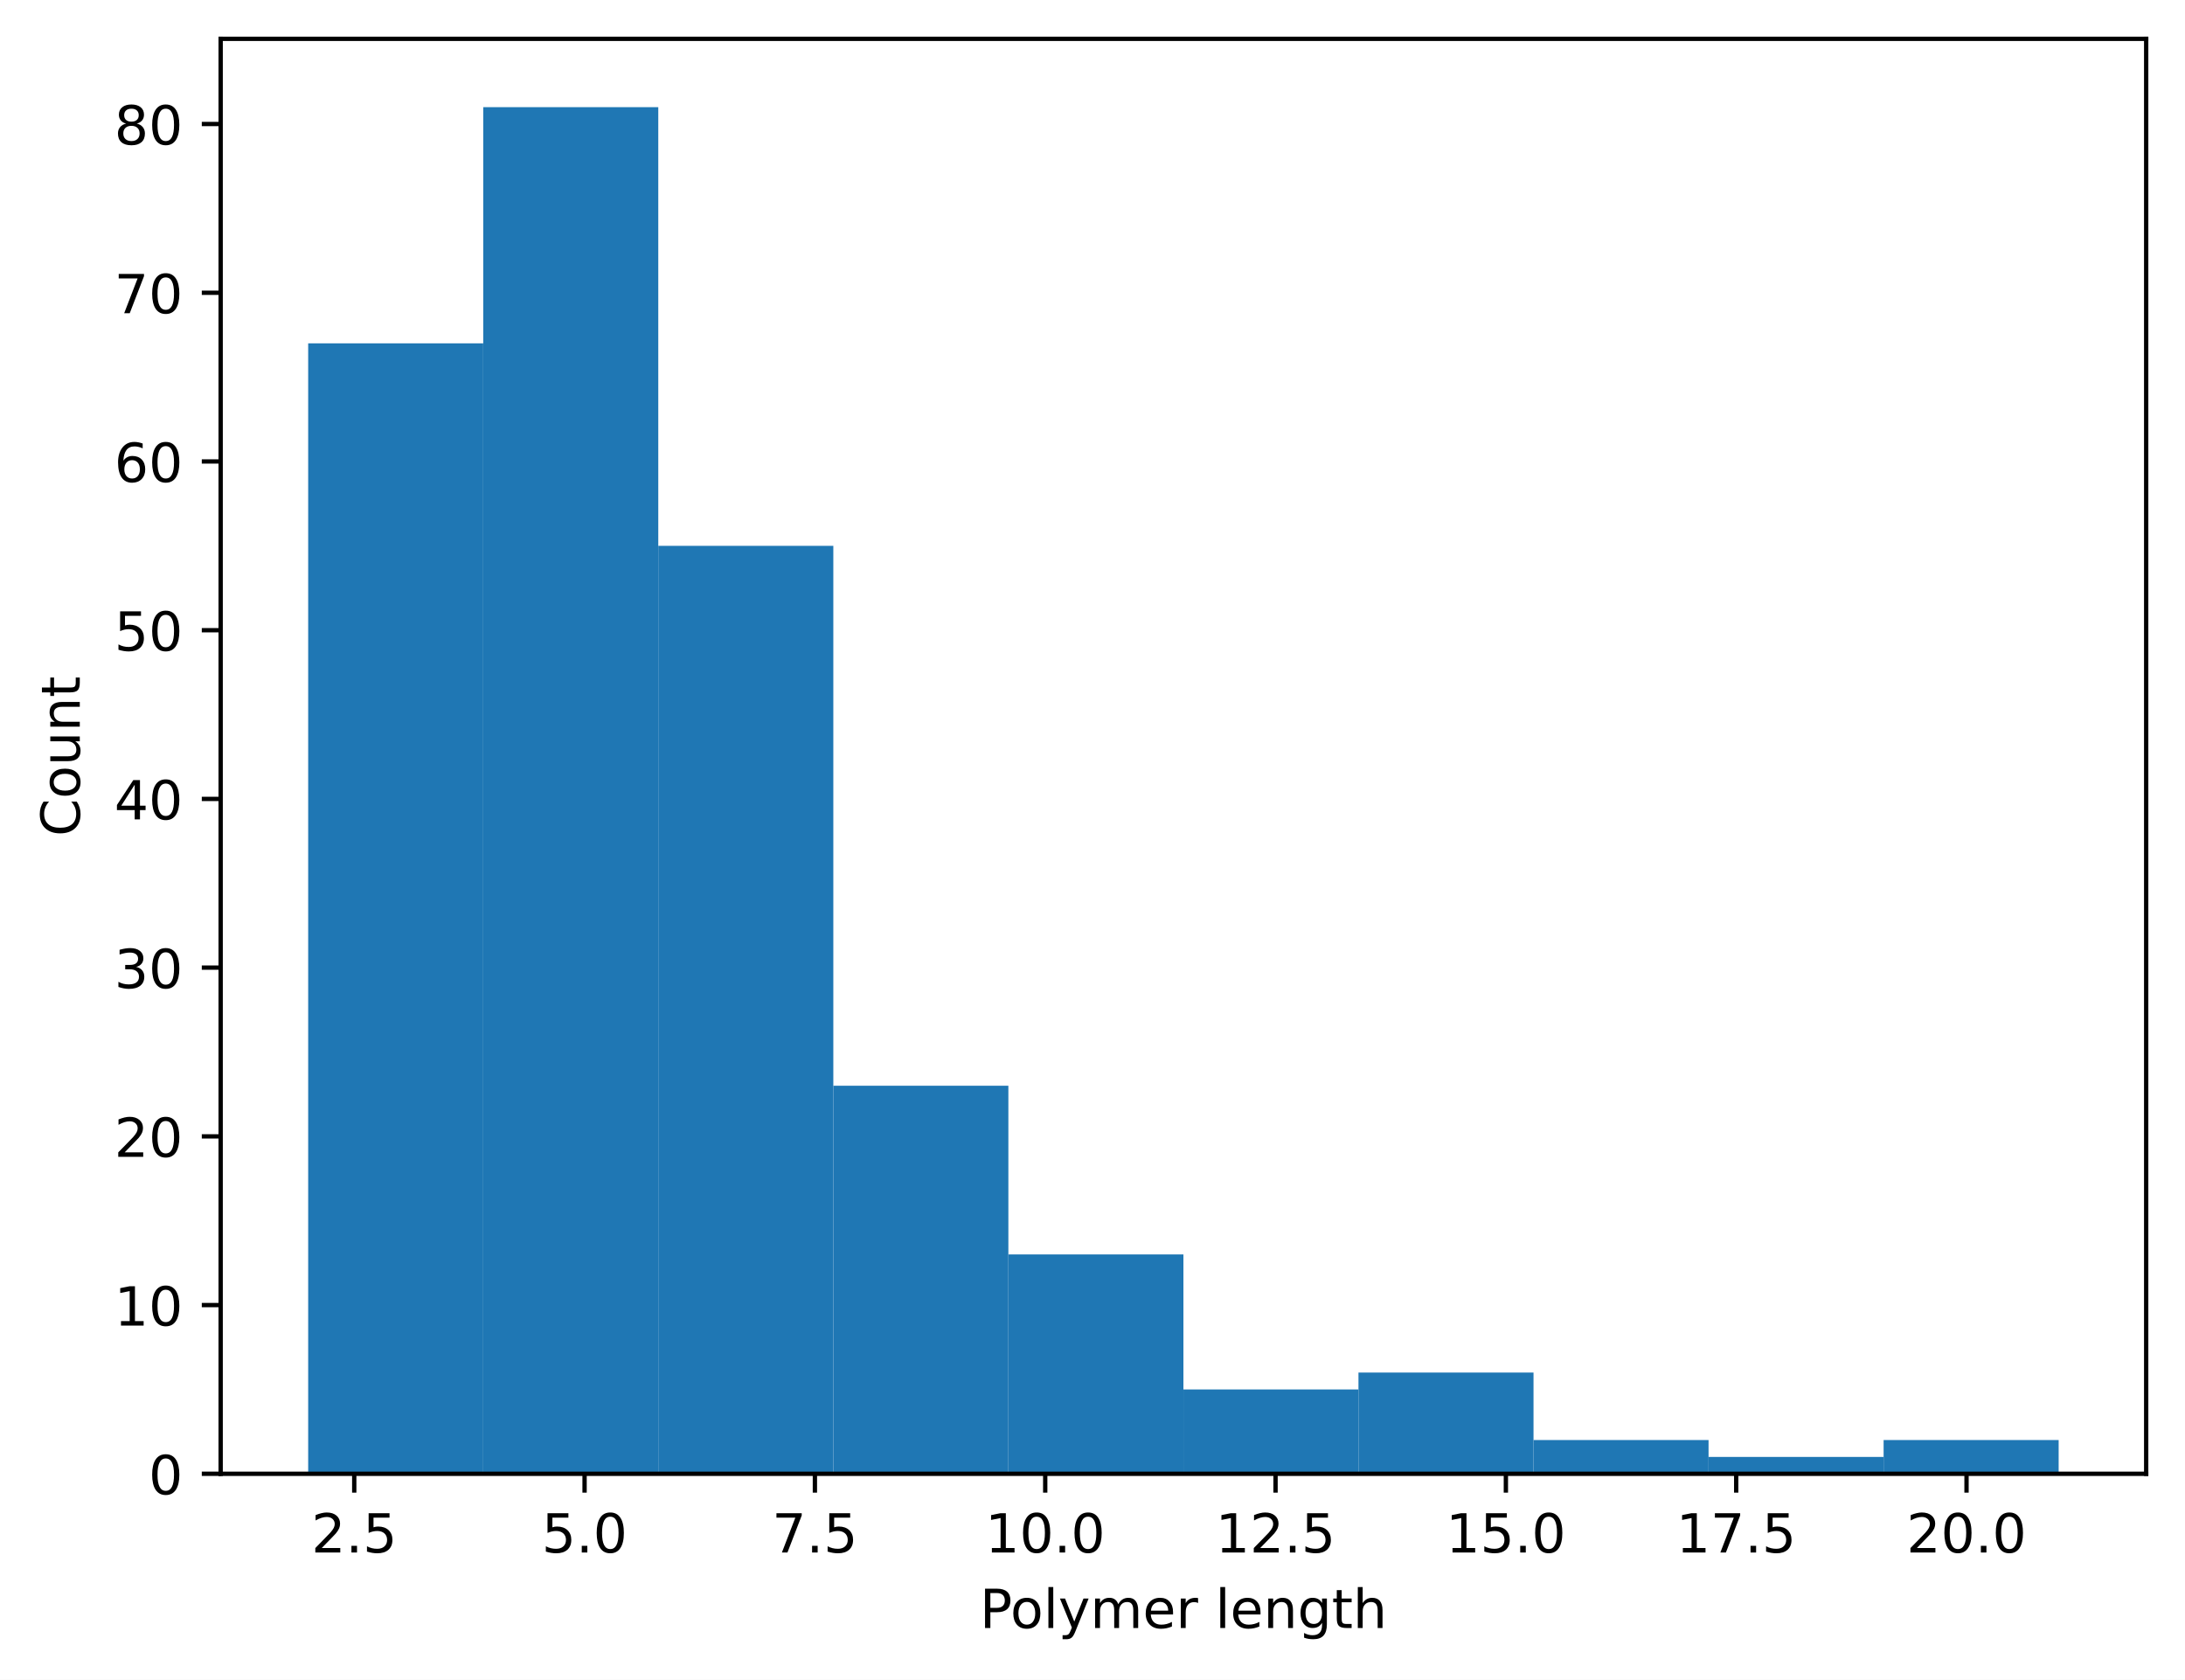
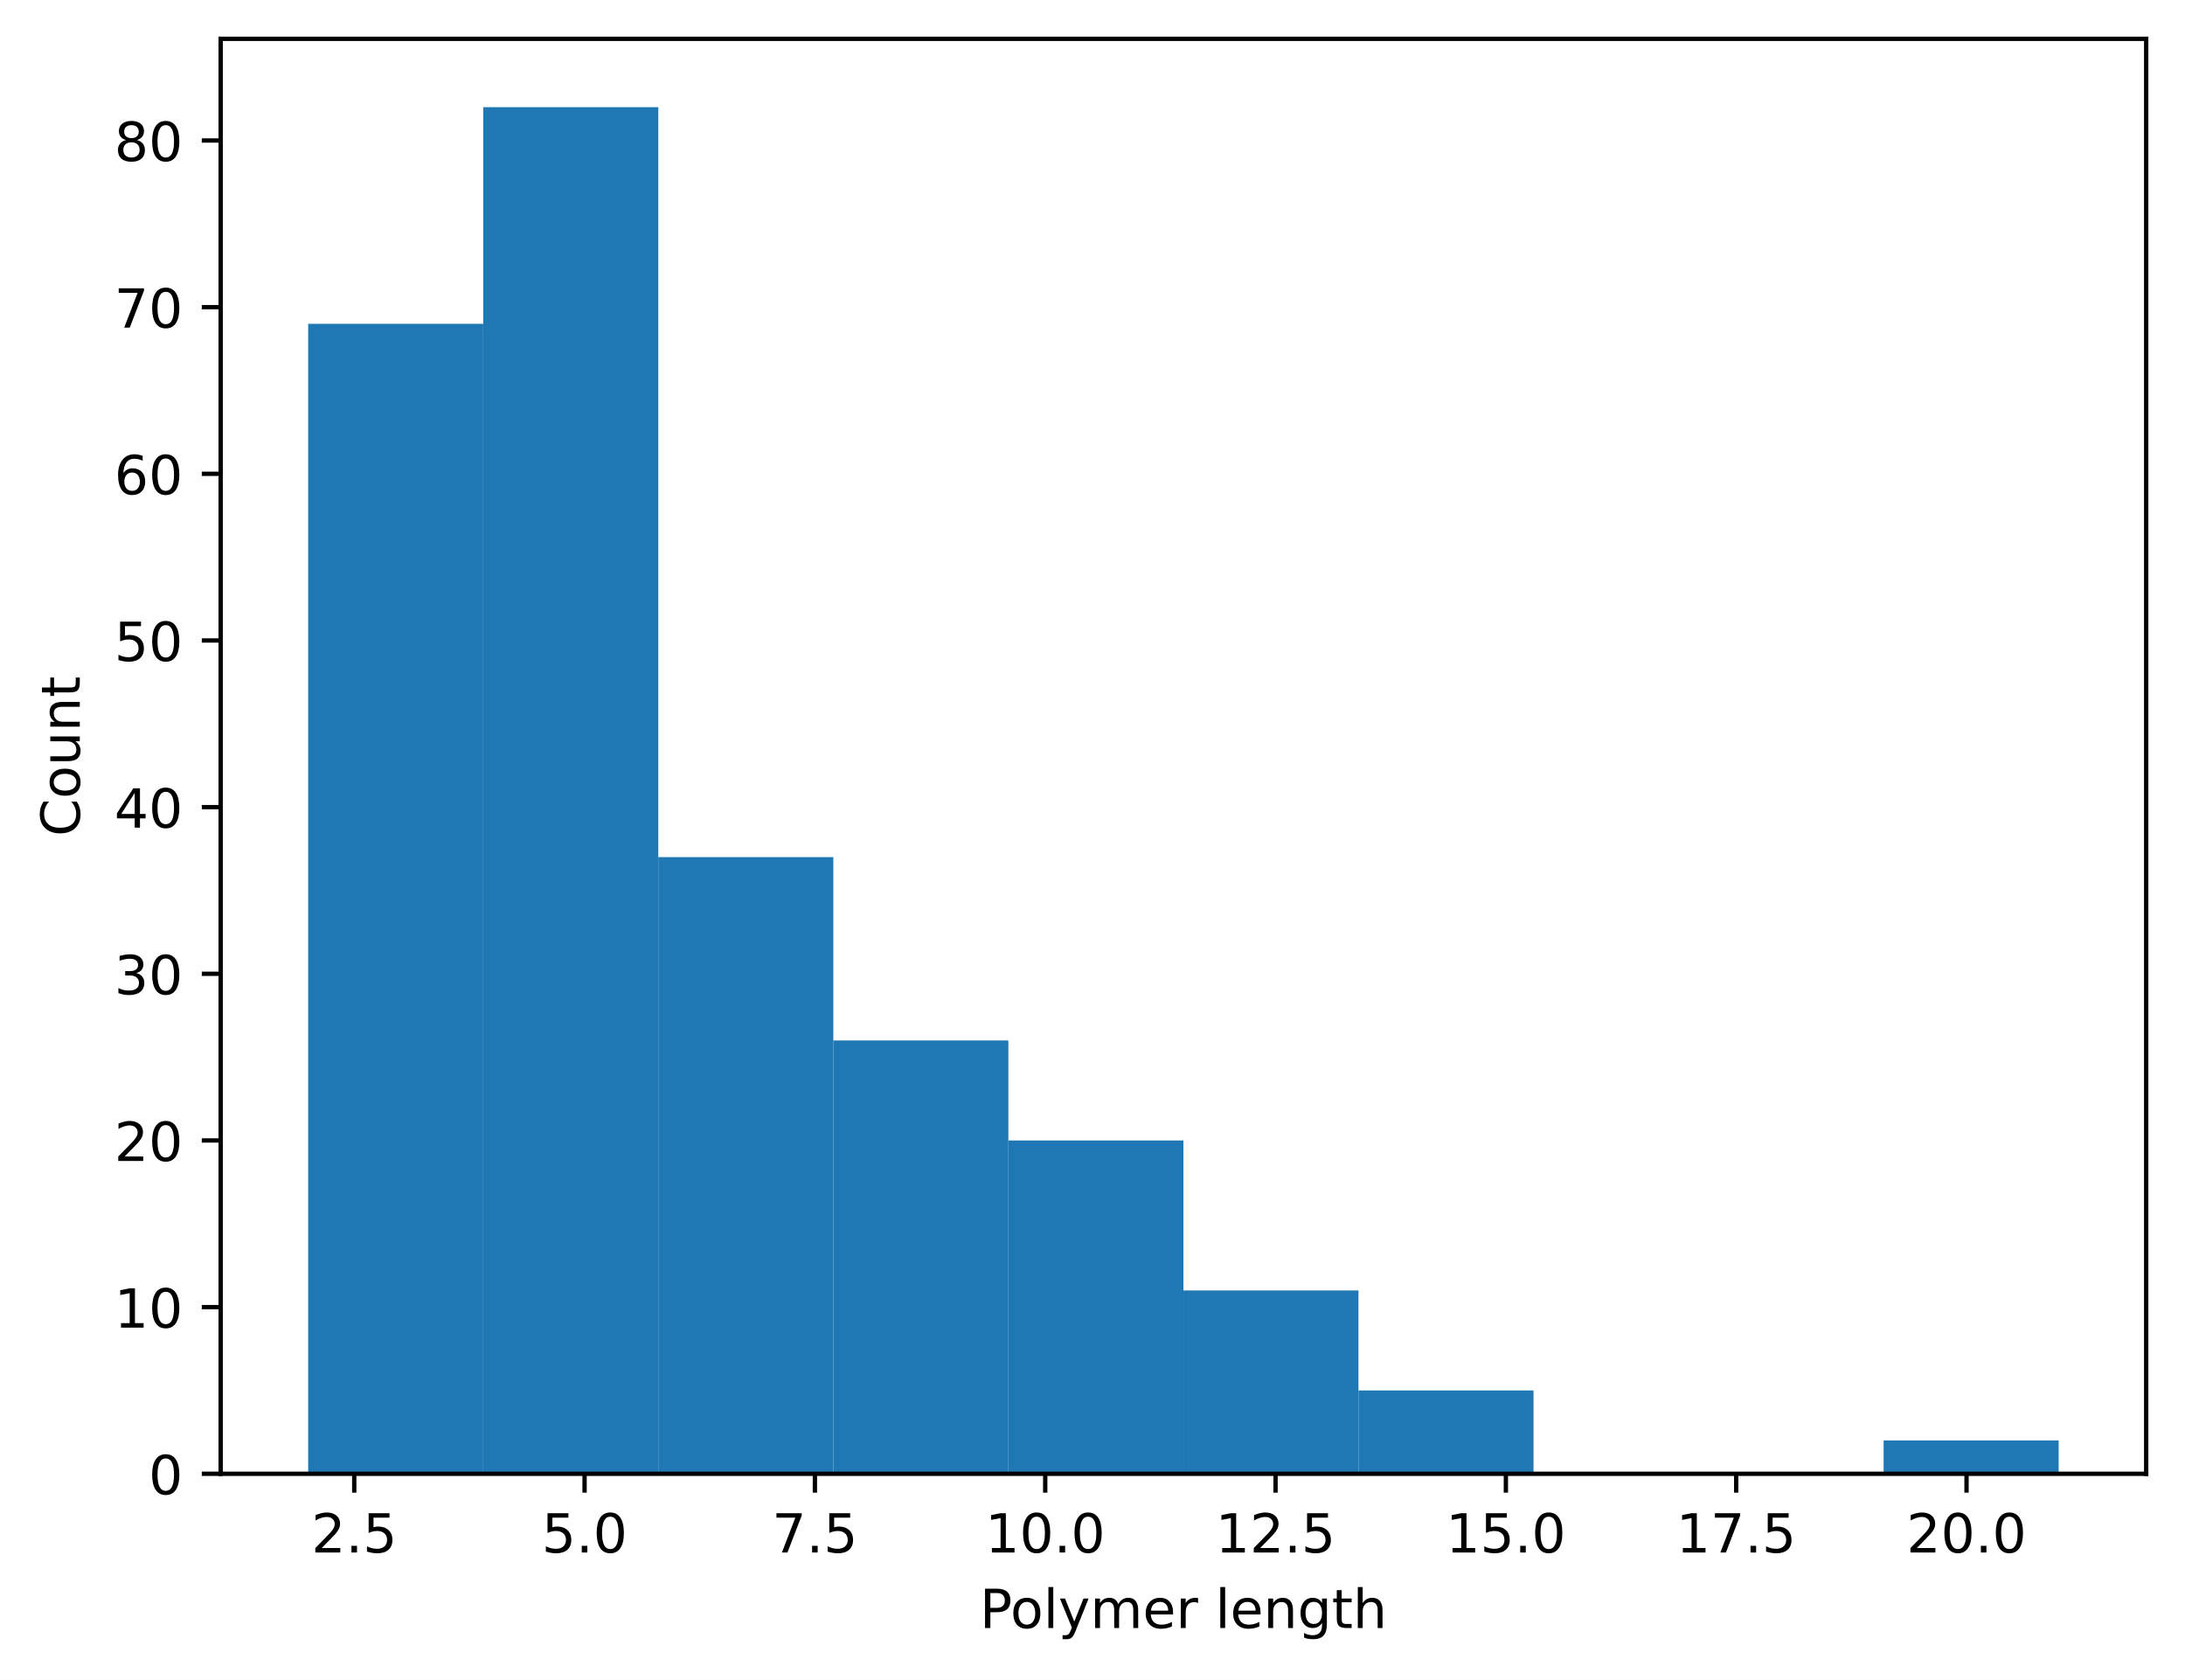
<svg xmlns="http://www.w3.org/2000/svg" xmlns:xlink="http://www.w3.org/1999/xlink" width="405.245pt" height="311.513pt" viewBox="0 0 405.245 311.513" version="1.1">
  <defs>
    <style type="text/css">*{stroke-linejoin: round; stroke-linecap: butt}</style>
  </defs>
  <g id="figure_1">
    <g id="patch_1">
      <path d="M 0 311.513  L 405.245 311.513  L 405.245 0  L 0 0  z " style="fill: #ffffff" />
    </g>
    <g id="axes_1">
      <g id="patch_2">
        <path d="M 40.925 273.312  L 398.045 273.312  L 398.045 7.2  L 40.925 7.2  z " style="fill: #ffffff" />
      </g>
      <g id="patch_3">
-         <path d="M 57.158 273.312  L 89.623 273.312  L 89.623 63.676  L 57.158 63.676  z " clip-path="url(#pd50cc1e601)" style="fill: #1f77b4" />
+         <path d="M 57.158 273.312  L 89.623 273.312  L 89.623 60.052  L 57.158 60.052  z " clip-path="url(#pbbb3275ebf)" style="fill: #1f77b4" />
      </g>
      <g id="patch_4">
-         <path d="M 89.623 273.312  L 122.089 273.312  L 122.089 19.872  L 89.623 19.872  z " clip-path="url(#pd50cc1e601)" style="fill: #1f77b4" />
+         <path d="M 89.623 273.312  L 122.089 273.312  L 122.089 19.872  L 89.623 19.872  z " clip-path="url(#pbbb3275ebf)" style="fill: #1f77b4" />
      </g>
      <g id="patch_5">
-         <path d="M 122.089 273.312  L 154.554 273.312  L 154.554 101.223  L 122.089 101.223  z " clip-path="url(#pd50cc1e601)" style="fill: #1f77b4" />
+         <path d="M 122.089 273.312  L 154.554 273.312  L 154.554 158.955  L 122.089 158.955  z " clip-path="url(#pbbb3275ebf)" style="fill: #1f77b4" />
      </g>
      <g id="patch_6">
-         <path d="M 154.554 273.312  L 187.02 273.312  L 187.02 201.348  L 154.554 201.348  z " clip-path="url(#pd50cc1e601)" style="fill: #1f77b4" />
+         <path d="M 154.554 273.312  L 187.02 273.312  L 187.02 192.953  L 154.554 192.953  z " clip-path="url(#pbbb3275ebf)" style="fill: #1f77b4" />
      </g>
      <g id="patch_7">
-         <path d="M 187.02 273.312  L 219.485 273.312  L 219.485 232.636  L 187.02 232.636  z " clip-path="url(#pd50cc1e601)" style="fill: #1f77b4" />
+         <path d="M 187.02 273.312  L 219.485 273.312  L 219.485 211.497  L 187.02 211.497  z " clip-path="url(#pbbb3275ebf)" style="fill: #1f77b4" />
      </g>
      <g id="patch_8">
-         <path d="M 219.485 273.312  L 251.95 273.312  L 251.95 257.668  L 219.485 257.668  z " clip-path="url(#pd50cc1e601)" style="fill: #1f77b4" />
+         <path d="M 219.485 273.312  L 251.95 273.312  L 251.95 239.314  L 219.485 239.314  z " clip-path="url(#pbbb3275ebf)" style="fill: #1f77b4" />
      </g>
      <g id="patch_9">
-         <path d="M 251.95 273.312  L 284.416 273.312  L 284.416 254.539  L 251.95 254.539  z " clip-path="url(#pd50cc1e601)" style="fill: #1f77b4" />
+         <path d="M 251.95 273.312  L 284.416 273.312  L 284.416 257.858  L 251.95 257.858  z " clip-path="url(#pbbb3275ebf)" style="fill: #1f77b4" />
      </g>
      <g id="patch_10">
-         <path d="M 284.416 273.312  L 316.881 273.312  L 316.881 267.054  L 284.416 267.054  z " clip-path="url(#pd50cc1e601)" style="fill: #1f77b4" />
+         <path d="M 284.416 273.312  L 316.881 273.312  L 316.881 273.312  L 284.416 273.312  z " clip-path="url(#pbbb3275ebf)" style="fill: #1f77b4" />
      </g>
      <g id="patch_11">
-         <path d="M 316.881 273.312  L 349.347 273.312  L 349.347 270.183  L 316.881 270.183  z " clip-path="url(#pd50cc1e601)" style="fill: #1f77b4" />
+         <path d="M 316.881 273.312  L 349.347 273.312  L 349.347 273.312  L 316.881 273.312  z " clip-path="url(#pbbb3275ebf)" style="fill: #1f77b4" />
      </g>
      <g id="patch_12">
-         <path d="M 349.347 273.312  L 381.812 273.312  L 381.812 267.054  L 349.347 267.054  z " clip-path="url(#pd50cc1e601)" style="fill: #1f77b4" />
+         <path d="M 349.347 273.312  L 381.812 273.312  L 381.812 267.131  L 349.347 267.131  z " clip-path="url(#pbbb3275ebf)" style="fill: #1f77b4" />
      </g>
      <g id="matplotlib.axis_1">
        <g id="xtick_1">
          <g id="line2d_1">
            <defs>
-               <path id="m419fa9834d" d="M 0 0  L 0 3.5  " style="stroke: #000000; stroke-width: 0.8" />
+               <path id="m6925c2ac71" d="M 0 0  L 0 3.5  " style="stroke: #000000; stroke-width: 0.8" />
            </defs>
            <g>
-               <use xlink:href="#m419fa9834d" x="65.701" y="273.312" style="stroke: #000000; stroke-width: 0.8" />
+               <use xlink:href="#m6925c2ac71" x="65.701" y="273.312" style="stroke: #000000; stroke-width: 0.8" />
            </g>
          </g>
          <g id="text_1">
            <g transform="translate(57.7497 287.9097) scale(0.1 -0.1)">
              <defs>
                <path id="DejaVuSans-15" d="M 1228 531  L 3431 531  L 3431 0  L 469 0  L 469 531  Q 828 903 1448 1529  Q 2069 2156 2228 2338  Q 2531 2678 2651 2914  Q 2772 3150 2772 3378  Q 2772 3750 2511 3984  Q 2250 4219 1831 4219  Q 1534 4219 1204 4116  Q 875 4013 500 3803  L 500 4441  Q 881 4594 1212 4672  Q 1544 4750 1819 4750  Q 2544 4750 2975 4387  Q 3406 4025 3406 3419  Q 3406 3131 3298 2873  Q 3191 2616 2906 2266  Q 2828 2175 2409 1742  Q 1991 1309 1228 531  z " transform="scale(0.015625)" />
                <path id="DejaVuSans-11" d="M 684 794  L 1344 794  L 1344 0  L 684 0  L 684 794  z " transform="scale(0.015625)" />
                <path id="DejaVuSans-18" d="M 691 4666  L 3169 4666  L 3169 4134  L 1269 4134  L 1269 2991  Q 1406 3038 1543 3061  Q 1681 3084 1819 3084  Q 2600 3084 3056 2656  Q 3513 2228 3513 1497  Q 3513 744 3044 326  Q 2575 -91 1722 -91  Q 1428 -91 1123 -41  Q 819 9 494 109  L 494 744  Q 775 591 1075 516  Q 1375 441 1709 441  Q 2250 441 2565 725  Q 2881 1009 2881 1497  Q 2881 1984 2565 2268  Q 2250 2553 1709 2553  Q 1456 2553 1204 2497  Q 953 2441 691 2322  L 691 4666  z " transform="scale(0.015625)" />
              </defs>
              <use xlink:href="#DejaVuSans-15" />
              <use xlink:href="#DejaVuSans-11" transform="translate(63.625 0)" />
              <use xlink:href="#DejaVuSans-18" transform="translate(95.40625 0)" />
            </g>
          </g>
        </g>
        <g id="xtick_2">
          <g id="line2d_2">
            <g>
-               <use xlink:href="#m419fa9834d" x="108.419" y="273.312" style="stroke: #000000; stroke-width: 0.8" />
+               <use xlink:href="#m6925c2ac71" x="108.419" y="273.312" style="stroke: #000000; stroke-width: 0.8" />
            </g>
          </g>
          <g id="text_2">
            <g transform="translate(100.4674 287.9097) scale(0.1 -0.1)">
              <defs>
                <path id="DejaVuSans-13" d="M 2034 4250  Q 1547 4250 1301 3770  Q 1056 3291 1056 2328  Q 1056 1369 1301 889  Q 1547 409 2034 409  Q 2525 409 2770 889  Q 3016 1369 3016 2328  Q 3016 3291 2770 3770  Q 2525 4250 2034 4250  z M 2034 4750  Q 2819 4750 3233 4129  Q 3647 3509 3647 2328  Q 3647 1150 3233 529  Q 2819 -91 2034 -91  Q 1250 -91 836 529  Q 422 1150 422 2328  Q 422 3509 836 4129  Q 1250 4750 2034 4750  z " transform="scale(0.015625)" />
              </defs>
              <use xlink:href="#DejaVuSans-18" />
              <use xlink:href="#DejaVuSans-11" transform="translate(63.625 0)" />
              <use xlink:href="#DejaVuSans-13" transform="translate(95.40625 0)" />
            </g>
          </g>
        </g>
        <g id="xtick_3">
          <g id="line2d_3">
            <g>
-               <use xlink:href="#m419fa9834d" x="151.137" y="273.312" style="stroke: #000000; stroke-width: 0.8" />
+               <use xlink:href="#m6925c2ac71" x="151.137" y="273.312" style="stroke: #000000; stroke-width: 0.8" />
            </g>
          </g>
          <g id="text_3">
            <g transform="translate(143.1851 287.9097) scale(0.1 -0.1)">
              <defs>
                <path id="DejaVuSans-1a" d="M 525 4666  L 3525 4666  L 3525 4397  L 1831 0  L 1172 0  L 2766 4134  L 525 4134  L 525 4666  z " transform="scale(0.015625)" />
              </defs>
              <use xlink:href="#DejaVuSans-1a" />
              <use xlink:href="#DejaVuSans-11" transform="translate(63.625 0)" />
              <use xlink:href="#DejaVuSans-18" transform="translate(95.40625 0)" />
            </g>
          </g>
        </g>
        <g id="xtick_4">
          <g id="line2d_4">
            <g>
-               <use xlink:href="#m419fa9834d" x="193.854" y="273.312" style="stroke: #000000; stroke-width: 0.8" />
+               <use xlink:href="#m6925c2ac71" x="193.854" y="273.312" style="stroke: #000000; stroke-width: 0.8" />
            </g>
          </g>
          <g id="text_4">
            <g transform="translate(182.7216 287.9097) scale(0.1 -0.1)">
              <defs>
                <path id="DejaVuSans-14" d="M 794 531  L 1825 531  L 1825 4091  L 703 3866  L 703 4441  L 1819 4666  L 2450 4666  L 2450 531  L 3481 531  L 3481 0  L 794 0  L 794 531  z " transform="scale(0.015625)" />
              </defs>
              <use xlink:href="#DejaVuSans-14" />
              <use xlink:href="#DejaVuSans-13" transform="translate(63.625 0)" />
              <use xlink:href="#DejaVuSans-11" transform="translate(127.25 0)" />
              <use xlink:href="#DejaVuSans-13" transform="translate(159.0312 0)" />
            </g>
          </g>
        </g>
        <g id="xtick_5">
          <g id="line2d_5">
            <g>
-               <use xlink:href="#m419fa9834d" x="236.572" y="273.312" style="stroke: #000000; stroke-width: 0.8" />
+               <use xlink:href="#m6925c2ac71" x="236.572" y="273.312" style="stroke: #000000; stroke-width: 0.8" />
            </g>
          </g>
          <g id="text_5">
            <g transform="translate(225.4393 287.9097) scale(0.1 -0.1)">
              <use xlink:href="#DejaVuSans-14" />
              <use xlink:href="#DejaVuSans-15" transform="translate(63.625 0)" />
              <use xlink:href="#DejaVuSans-11" transform="translate(127.25 0)" />
              <use xlink:href="#DejaVuSans-18" transform="translate(159.0312 0)" />
            </g>
          </g>
        </g>
        <g id="xtick_6">
          <g id="line2d_6">
            <g>
-               <use xlink:href="#m419fa9834d" x="279.29" y="273.312" style="stroke: #000000; stroke-width: 0.8" />
+               <use xlink:href="#m6925c2ac71" x="279.29" y="273.312" style="stroke: #000000; stroke-width: 0.8" />
            </g>
          </g>
          <g id="text_6">
            <g transform="translate(268.157 287.9097) scale(0.1 -0.1)">
              <use xlink:href="#DejaVuSans-14" />
              <use xlink:href="#DejaVuSans-18" transform="translate(63.625 0)" />
              <use xlink:href="#DejaVuSans-11" transform="translate(127.25 0)" />
              <use xlink:href="#DejaVuSans-13" transform="translate(159.0312 0)" />
            </g>
          </g>
        </g>
        <g id="xtick_7">
          <g id="line2d_7">
            <g>
-               <use xlink:href="#m419fa9834d" x="322.007" y="273.312" style="stroke: #000000; stroke-width: 0.8" />
+               <use xlink:href="#m6925c2ac71" x="322.007" y="273.312" style="stroke: #000000; stroke-width: 0.8" />
            </g>
          </g>
          <g id="text_7">
            <g transform="translate(310.8747 287.9097) scale(0.1 -0.1)">
              <use xlink:href="#DejaVuSans-14" />
              <use xlink:href="#DejaVuSans-1a" transform="translate(63.625 0)" />
              <use xlink:href="#DejaVuSans-11" transform="translate(127.25 0)" />
              <use xlink:href="#DejaVuSans-18" transform="translate(159.0312 0)" />
            </g>
          </g>
        </g>
        <g id="xtick_8">
          <g id="line2d_8">
            <g>
-               <use xlink:href="#m419fa9834d" x="364.725" y="273.312" style="stroke: #000000; stroke-width: 0.8" />
+               <use xlink:href="#m6925c2ac71" x="364.725" y="273.312" style="stroke: #000000; stroke-width: 0.8" />
            </g>
          </g>
          <g id="text_8">
            <g transform="translate(353.5924 287.9097) scale(0.1 -0.1)">
              <use xlink:href="#DejaVuSans-15" />
              <use xlink:href="#DejaVuSans-13" transform="translate(63.625 0)" />
              <use xlink:href="#DejaVuSans-11" transform="translate(127.25 0)" />
              <use xlink:href="#DejaVuSans-13" transform="translate(159.0312 0)" />
            </g>
          </g>
        </g>
        <g id="text_9">
          <g transform="translate(181.7116 301.9104) scale(0.1 -0.1)">
            <defs>
              <path id="DejaVuSans-33" d="M 1259 4147  L 1259 2394  L 2053 2394  Q 2494 2394 2734 2622  Q 2975 2850 2975 3272  Q 2975 3691 2734 3919  Q 2494 4147 2053 4147  L 1259 4147  z M 628 4666  L 2053 4666  Q 2838 4666 3239 4311  Q 3641 3956 3641 3272  Q 3641 2581 3239 2228  Q 2838 1875 2053 1875  L 1259 1875  L 1259 0  L 628 0  L 628 4666  z " transform="scale(0.015625)" />
              <path id="DejaVuSans-52" d="M 1959 3097  Q 1497 3097 1228 2736  Q 959 2375 959 1747  Q 959 1119 1226 758  Q 1494 397 1959 397  Q 2419 397 2687 759  Q 2956 1122 2956 1747  Q 2956 2369 2687 2733  Q 2419 3097 1959 3097  z M 1959 3584  Q 2709 3584 3137 3096  Q 3566 2609 3566 1747  Q 3566 888 3137 398  Q 2709 -91 1959 -91  Q 1206 -91 779 398  Q 353 888 353 1747  Q 353 2609 779 3096  Q 1206 3584 1959 3584  z " transform="scale(0.015625)" />
              <path id="DejaVuSans-4f" d="M 603 4863  L 1178 4863  L 1178 0  L 603 0  L 603 4863  z " transform="scale(0.015625)" />
              <path id="DejaVuSans-5c" d="M 2059 -325  Q 1816 -950 1584 -1140  Q 1353 -1331 966 -1331  L 506 -1331  L 506 -850  L 844 -850  Q 1081 -850 1212 -737  Q 1344 -625 1503 -206  L 1606 56  L 191 3500  L 800 3500  L 1894 763  L 2988 3500  L 3597 3500  L 2059 -325  z " transform="scale(0.015625)" />
              <path id="DejaVuSans-50" d="M 3328 2828  Q 3544 3216 3844 3400  Q 4144 3584 4550 3584  Q 5097 3584 5394 3201  Q 5691 2819 5691 2113  L 5691 0  L 5113 0  L 5113 2094  Q 5113 2597 4934 2840  Q 4756 3084 4391 3084  Q 3944 3084 3684 2787  Q 3425 2491 3425 1978  L 3425 0  L 2847 0  L 2847 2094  Q 2847 2600 2669 2842  Q 2491 3084 2119 3084  Q 1678 3084 1418 2786  Q 1159 2488 1159 1978  L 1159 0  L 581 0  L 581 3500  L 1159 3500  L 1159 2956  Q 1356 3278 1631 3431  Q 1906 3584 2284 3584  Q 2666 3584 2933 3390  Q 3200 3197 3328 2828  z " transform="scale(0.015625)" />
              <path id="DejaVuSans-48" d="M 3597 1894  L 3597 1613  L 953 1613  Q 991 1019 1311 708  Q 1631 397 2203 397  Q 2534 397 2845 478  Q 3156 559 3463 722  L 3463 178  Q 3153 47 2828 -22  Q 2503 -91 2169 -91  Q 1331 -91 842 396  Q 353 884 353 1716  Q 353 2575 817 3079  Q 1281 3584 2069 3584  Q 2775 3584 3186 3129  Q 3597 2675 3597 1894  z M 3022 2063  Q 3016 2534 2758 2815  Q 2500 3097 2075 3097  Q 1594 3097 1305 2825  Q 1016 2553 972 2059  L 3022 2063  z " transform="scale(0.015625)" />
              <path id="DejaVuSans-55" d="M 2631 2963  Q 2534 3019 2420 3045  Q 2306 3072 2169 3072  Q 1681 3072 1420 2755  Q 1159 2438 1159 1844  L 1159 0  L 581 0  L 581 3500  L 1159 3500  L 1159 2956  Q 1341 3275 1631 3429  Q 1922 3584 2338 3584  Q 2397 3584 2469 3576  Q 2541 3569 2628 3553  L 2631 2963  z " transform="scale(0.015625)" />
              <path id="DejaVuSans-3" transform="scale(0.015625)" />
              <path id="DejaVuSans-51" d="M 3513 2113  L 3513 0  L 2938 0  L 2938 2094  Q 2938 2591 2744 2837  Q 2550 3084 2163 3084  Q 1697 3084 1428 2787  Q 1159 2491 1159 1978  L 1159 0  L 581 0  L 581 3500  L 1159 3500  L 1159 2956  Q 1366 3272 1645 3428  Q 1925 3584 2291 3584  Q 2894 3584 3203 3211  Q 3513 2838 3513 2113  z " transform="scale(0.015625)" />
              <path id="DejaVuSans-4a" d="M 2906 1791  Q 2906 2416 2648 2759  Q 2391 3103 1925 3103  Q 1463 3103 1205 2759  Q 947 2416 947 1791  Q 947 1169 1205 825  Q 1463 481 1925 481  Q 2391 481 2648 825  Q 2906 1169 2906 1791  z M 3481 434  Q 3481 -459 3084 -895  Q 2688 -1331 1869 -1331  Q 1566 -1331 1297 -1286  Q 1028 -1241 775 -1147  L 775 -588  Q 1028 -725 1275 -790  Q 1522 -856 1778 -856  Q 2344 -856 2625 -561  Q 2906 -266 2906 331  L 2906 616  Q 2728 306 2450 153  Q 2172 0 1784 0  Q 1141 0 747 490  Q 353 981 353 1791  Q 353 2603 747 3093  Q 1141 3584 1784 3584  Q 2172 3584 2450 3431  Q 2728 3278 2906 2969  L 2906 3500  L 3481 3500  L 3481 434  z " transform="scale(0.015625)" />
              <path id="DejaVuSans-57" d="M 1172 4494  L 1172 3500  L 2356 3500  L 2356 3053  L 1172 3053  L 1172 1153  Q 1172 725 1289 603  Q 1406 481 1766 481  L 2356 481  L 2356 0  L 1766 0  Q 1100 0 847 248  Q 594 497 594 1153  L 594 3053  L 172 3053  L 172 3500  L 594 3500  L 594 4494  L 1172 4494  z " transform="scale(0.015625)" />
              <path id="DejaVuSans-4b" d="M 3513 2113  L 3513 0  L 2938 0  L 2938 2094  Q 2938 2591 2744 2837  Q 2550 3084 2163 3084  Q 1697 3084 1428 2787  Q 1159 2491 1159 1978  L 1159 0  L 581 0  L 581 4863  L 1159 4863  L 1159 2956  Q 1366 3272 1645 3428  Q 1925 3584 2291 3584  Q 2894 3584 3203 3211  Q 3513 2838 3513 2113  z " transform="scale(0.015625)" />
            </defs>
            <use xlink:href="#DejaVuSans-33" />
            <use xlink:href="#DejaVuSans-52" transform="translate(56.73438 0)" />
            <use xlink:href="#DejaVuSans-4f" transform="translate(117.9219 0)" />
            <use xlink:href="#DejaVuSans-5c" transform="translate(145.7031 0)" />
            <use xlink:href="#DejaVuSans-50" transform="translate(204.8906 0)" />
            <use xlink:href="#DejaVuSans-48" transform="translate(302.2969 0)" />
            <use xlink:href="#DejaVuSans-55" transform="translate(363.8281 0)" />
            <use xlink:href="#DejaVuSans-3" transform="translate(404.9375 0)" />
            <use xlink:href="#DejaVuSans-4f" transform="translate(436.7188 0)" />
            <use xlink:href="#DejaVuSans-48" transform="translate(464.5 0)" />
            <use xlink:href="#DejaVuSans-51" transform="translate(526.0312 0)" />
            <use xlink:href="#DejaVuSans-4a" transform="translate(589.4062 0)" />
            <use xlink:href="#DejaVuSans-57" transform="translate(652.8906 0)" />
            <use xlink:href="#DejaVuSans-4b" transform="translate(692.0938 0)" />
          </g>
        </g>
      </g>
      <g id="matplotlib.axis_2">
        <g id="ytick_1">
          <g id="line2d_9">
            <defs>
-               <path id="m57e8a0d897" d="M 0 0  L -3.5 0  " style="stroke: #000000; stroke-width: 0.8" />
+               <path id="m29f06e0fc4" d="M 0 0  L -3.5 0  " style="stroke: #000000; stroke-width: 0.8" />
            </defs>
            <g>
-               <use xlink:href="#m57e8a0d897" x="40.925" y="273.312" style="stroke: #000000; stroke-width: 0.8" />
+               <use xlink:href="#m29f06e0fc4" x="40.925" y="273.312" style="stroke: #000000; stroke-width: 0.8" />
            </g>
          </g>
          <g id="text_10">
            <g transform="translate(27.5625 277.1108) scale(0.1 -0.1)">
              <use xlink:href="#DejaVuSans-13" />
            </g>
          </g>
        </g>
        <g id="ytick_2">
          <g id="line2d_10">
            <g>
-               <use xlink:href="#m57e8a0d897" x="40.925" y="242.023" style="stroke: #000000; stroke-width: 0.8" />
+               <use xlink:href="#m29f06e0fc4" x="40.925" y="242.405" style="stroke: #000000; stroke-width: 0.8" />
            </g>
          </g>
          <g id="text_11">
-             <g transform="translate(21.2 245.8219) scale(0.1 -0.1)">
+             <g transform="translate(21.2 246.2035) scale(0.1 -0.1)">
              <use xlink:href="#DejaVuSans-14" />
              <use xlink:href="#DejaVuSans-13" transform="translate(63.625 0)" />
            </g>
          </g>
        </g>
        <g id="ytick_3">
          <g id="line2d_11">
            <g>
-               <use xlink:href="#m57e8a0d897" x="40.925" y="210.734" style="stroke: #000000; stroke-width: 0.8" />
+               <use xlink:href="#m29f06e0fc4" x="40.925" y="211.497" style="stroke: #000000; stroke-width: 0.8" />
            </g>
          </g>
          <g id="text_12">
-             <g transform="translate(21.2 214.5331) scale(0.1 -0.1)">
+             <g transform="translate(21.2 215.2962) scale(0.1 -0.1)">
              <use xlink:href="#DejaVuSans-15" />
              <use xlink:href="#DejaVuSans-13" transform="translate(63.625 0)" />
            </g>
          </g>
        </g>
        <g id="ytick_4">
          <g id="line2d_12">
            <g>
-               <use xlink:href="#m57e8a0d897" x="40.925" y="179.445" style="stroke: #000000; stroke-width: 0.8" />
+               <use xlink:href="#m29f06e0fc4" x="40.925" y="180.59" style="stroke: #000000; stroke-width: 0.8" />
            </g>
          </g>
          <g id="text_13">
-             <g transform="translate(21.2 183.2442) scale(0.1 -0.1)">
+             <g transform="translate(21.2 184.3889) scale(0.1 -0.1)">
              <defs>
                <path id="DejaVuSans-16" d="M 2597 2516  Q 3050 2419 3304 2112  Q 3559 1806 3559 1356  Q 3559 666 3084 287  Q 2609 -91 1734 -91  Q 1441 -91 1130 -33  Q 819 25 488 141  L 488 750  Q 750 597 1062 519  Q 1375 441 1716 441  Q 2309 441 2620 675  Q 2931 909 2931 1356  Q 2931 1769 2642 2001  Q 2353 2234 1838 2234  L 1294 2234  L 1294 2753  L 1863 2753  Q 2328 2753 2575 2939  Q 2822 3125 2822 3475  Q 2822 3834 2567 4026  Q 2313 4219 1838 4219  Q 1578 4219 1281 4162  Q 984 4106 628 3988  L 628 4550  Q 988 4650 1302 4700  Q 1616 4750 1894 4750  Q 2613 4750 3031 4423  Q 3450 4097 3450 3541  Q 3450 3153 3228 2886  Q 3006 2619 2597 2516  z " transform="scale(0.015625)" />
              </defs>
              <use xlink:href="#DejaVuSans-16" />
              <use xlink:href="#DejaVuSans-13" transform="translate(63.625 0)" />
            </g>
          </g>
        </g>
        <g id="ytick_5">
          <g id="line2d_13">
            <g>
-               <use xlink:href="#m57e8a0d897" x="40.925" y="148.156" style="stroke: #000000; stroke-width: 0.8" />
+               <use xlink:href="#m29f06e0fc4" x="40.925" y="149.683" style="stroke: #000000; stroke-width: 0.8" />
            </g>
          </g>
          <g id="text_14">
-             <g transform="translate(21.2 151.9553) scale(0.1 -0.1)">
+             <g transform="translate(21.2 153.4816) scale(0.1 -0.1)">
              <defs>
                <path id="DejaVuSans-17" d="M 2419 4116  L 825 1625  L 2419 1625  L 2419 4116  z M 2253 4666  L 3047 4666  L 3047 1625  L 3713 1625  L 3713 1100  L 3047 1100  L 3047 0  L 2419 0  L 2419 1100  L 313 1100  L 313 1709  L 2253 4666  z " transform="scale(0.015625)" />
              </defs>
              <use xlink:href="#DejaVuSans-17" />
              <use xlink:href="#DejaVuSans-13" transform="translate(63.625 0)" />
            </g>
          </g>
        </g>
        <g id="ytick_6">
          <g id="line2d_14">
            <g>
-               <use xlink:href="#m57e8a0d897" x="40.925" y="116.868" style="stroke: #000000; stroke-width: 0.8" />
+               <use xlink:href="#m29f06e0fc4" x="40.925" y="118.775" style="stroke: #000000; stroke-width: 0.8" />
            </g>
          </g>
          <g id="text_15">
-             <g transform="translate(21.2 120.6664) scale(0.1 -0.1)">
+             <g transform="translate(21.2 122.5742) scale(0.1 -0.1)">
              <use xlink:href="#DejaVuSans-18" />
              <use xlink:href="#DejaVuSans-13" transform="translate(63.625 0)" />
            </g>
          </g>
        </g>
        <g id="ytick_7">
          <g id="line2d_15">
            <g>
-               <use xlink:href="#m57e8a0d897" x="40.925" y="85.579" style="stroke: #000000; stroke-width: 0.8" />
+               <use xlink:href="#m29f06e0fc4" x="40.925" y="87.868" style="stroke: #000000; stroke-width: 0.8" />
            </g>
          </g>
          <g id="text_16">
-             <g transform="translate(21.2 89.37749) scale(0.1 -0.1)">
+             <g transform="translate(21.2 91.66693) scale(0.1 -0.1)">
              <defs>
                <path id="DejaVuSans-19" d="M 2113 2584  Q 1688 2584 1439 2293  Q 1191 2003 1191 1497  Q 1191 994 1439 701  Q 1688 409 2113 409  Q 2538 409 2786 701  Q 3034 994 3034 1497  Q 3034 2003 2786 2293  Q 2538 2584 2113 2584  z M 3366 4563  L 3366 3988  Q 3128 4100 2886 4159  Q 2644 4219 2406 4219  Q 1781 4219 1451 3797  Q 1122 3375 1075 2522  Q 1259 2794 1537 2939  Q 1816 3084 2150 3084  Q 2853 3084 3261 2657  Q 3669 2231 3669 1497  Q 3669 778 3244 343  Q 2819 -91 2113 -91  Q 1303 -91 875 529  Q 447 1150 447 2328  Q 447 3434 972 4092  Q 1497 4750 2381 4750  Q 2619 4750 2861 4703  Q 3103 4656 3366 4563  z " transform="scale(0.015625)" />
              </defs>
              <use xlink:href="#DejaVuSans-19" />
              <use xlink:href="#DejaVuSans-13" transform="translate(63.625 0)" />
            </g>
          </g>
        </g>
        <g id="ytick_8">
          <g id="line2d_16">
            <g>
-               <use xlink:href="#m57e8a0d897" x="40.925" y="54.29" style="stroke: #000000; stroke-width: 0.8" />
+               <use xlink:href="#m29f06e0fc4" x="40.925" y="56.961" style="stroke: #000000; stroke-width: 0.8" />
            </g>
          </g>
          <g id="text_17">
-             <g transform="translate(21.2 58.08861) scale(0.1 -0.1)">
+             <g transform="translate(21.2 60.75961) scale(0.1 -0.1)">
              <use xlink:href="#DejaVuSans-1a" />
              <use xlink:href="#DejaVuSans-13" transform="translate(63.625 0)" />
            </g>
          </g>
        </g>
        <g id="ytick_9">
          <g id="line2d_17">
            <g>
-               <use xlink:href="#m57e8a0d897" x="40.925" y="23.001" style="stroke: #000000; stroke-width: 0.8" />
+               <use xlink:href="#m29f06e0fc4" x="40.925" y="26.053" style="stroke: #000000; stroke-width: 0.8" />
            </g>
          </g>
          <g id="text_18">
-             <g transform="translate(21.2 26.79972) scale(0.1 -0.1)">
+             <g transform="translate(21.2 29.85229) scale(0.1 -0.1)">
              <defs>
                <path id="DejaVuSans-1b" d="M 2034 2216  Q 1584 2216 1326 1975  Q 1069 1734 1069 1313  Q 1069 891 1326 650  Q 1584 409 2034 409  Q 2484 409 2743 651  Q 3003 894 3003 1313  Q 3003 1734 2745 1975  Q 2488 2216 2034 2216  z M 1403 2484  Q 997 2584 770 2862  Q 544 3141 544 3541  Q 544 4100 942 4425  Q 1341 4750 2034 4750  Q 2731 4750 3128 4425  Q 3525 4100 3525 3541  Q 3525 3141 3298 2862  Q 3072 2584 2669 2484  Q 3125 2378 3379 2068  Q 3634 1759 3634 1313  Q 3634 634 3220 271  Q 2806 -91 2034 -91  Q 1263 -91 848 271  Q 434 634 434 1313  Q 434 1759 690 2068  Q 947 2378 1403 2484  z M 1172 3481  Q 1172 3119 1398 2916  Q 1625 2713 2034 2713  Q 2441 2713 2670 2916  Q 2900 3119 2900 3481  Q 2900 3844 2670 4047  Q 2441 4250 2034 4250  Q 1625 4250 1398 4047  Q 1172 3844 1172 3481  z " transform="scale(0.015625)" />
              </defs>
              <use xlink:href="#DejaVuSans-1b" />
              <use xlink:href="#DejaVuSans-13" transform="translate(63.625 0)" />
            </g>
          </g>
        </g>
        <g id="text_19">
          <g transform="translate(14.79766 155.1044) rotate(-90) scale(0.1 -0.1)">
            <defs>
              <path id="DejaVuSans-26" d="M 4122 4306  L 4122 3641  Q 3803 3938 3442 4084  Q 3081 4231 2675 4231  Q 1875 4231 1450 3742  Q 1025 3253 1025 2328  Q 1025 1406 1450 917  Q 1875 428 2675 428  Q 3081 428 3442 575  Q 3803 722 4122 1019  L 4122 359  Q 3791 134 3420 21  Q 3050 -91 2638 -91  Q 1578 -91 968 557  Q 359 1206 359 2328  Q 359 3453 968 4101  Q 1578 4750 2638 4750  Q 3056 4750 3426 4639  Q 3797 4528 4122 4306  z " transform="scale(0.015625)" />
              <path id="DejaVuSans-58" d="M 544 1381  L 544 3500  L 1119 3500  L 1119 1403  Q 1119 906 1312 657  Q 1506 409 1894 409  Q 2359 409 2629 706  Q 2900 1003 2900 1516  L 2900 3500  L 3475 3500  L 3475 0  L 2900 0  L 2900 538  Q 2691 219 2414 64  Q 2138 -91 1772 -91  Q 1169 -91 856 284  Q 544 659 544 1381  z M 1991 3584  L 1991 3584  z " transform="scale(0.015625)" />
            </defs>
            <use xlink:href="#DejaVuSans-26" />
            <use xlink:href="#DejaVuSans-52" transform="translate(69.82812 0)" />
            <use xlink:href="#DejaVuSans-58" transform="translate(131.0156 0)" />
            <use xlink:href="#DejaVuSans-51" transform="translate(194.3906 0)" />
            <use xlink:href="#DejaVuSans-57" transform="translate(257.7656 0)" />
          </g>
        </g>
      </g>
      <g id="patch_13">
        <path d="M 40.925 273.312  L 40.925 7.2  " style="fill: none; stroke: #000000; stroke-width: 0.8; stroke-linejoin: miter; stroke-linecap: square" />
      </g>
      <g id="patch_14">
        <path d="M 398.045 273.312  L 398.045 7.2  " style="fill: none; stroke: #000000; stroke-width: 0.8; stroke-linejoin: miter; stroke-linecap: square" />
      </g>
      <g id="patch_15">
        <path d="M 40.925 273.312  L 398.045 273.312  " style="fill: none; stroke: #000000; stroke-width: 0.8; stroke-linejoin: miter; stroke-linecap: square" />
      </g>
      <g id="patch_16">
        <path d="M 40.925 7.2  L 398.045 7.2  " style="fill: none; stroke: #000000; stroke-width: 0.8; stroke-linejoin: miter; stroke-linecap: square" />
      </g>
    </g>
  </g>
  <defs>
-     <clipPath id="pd50cc1e601">
+     <clipPath id="pbbb3275ebf">
      <rect x="40.925" y="7.2" width="357.12" height="266.112" />
    </clipPath>
  </defs>
</svg>
